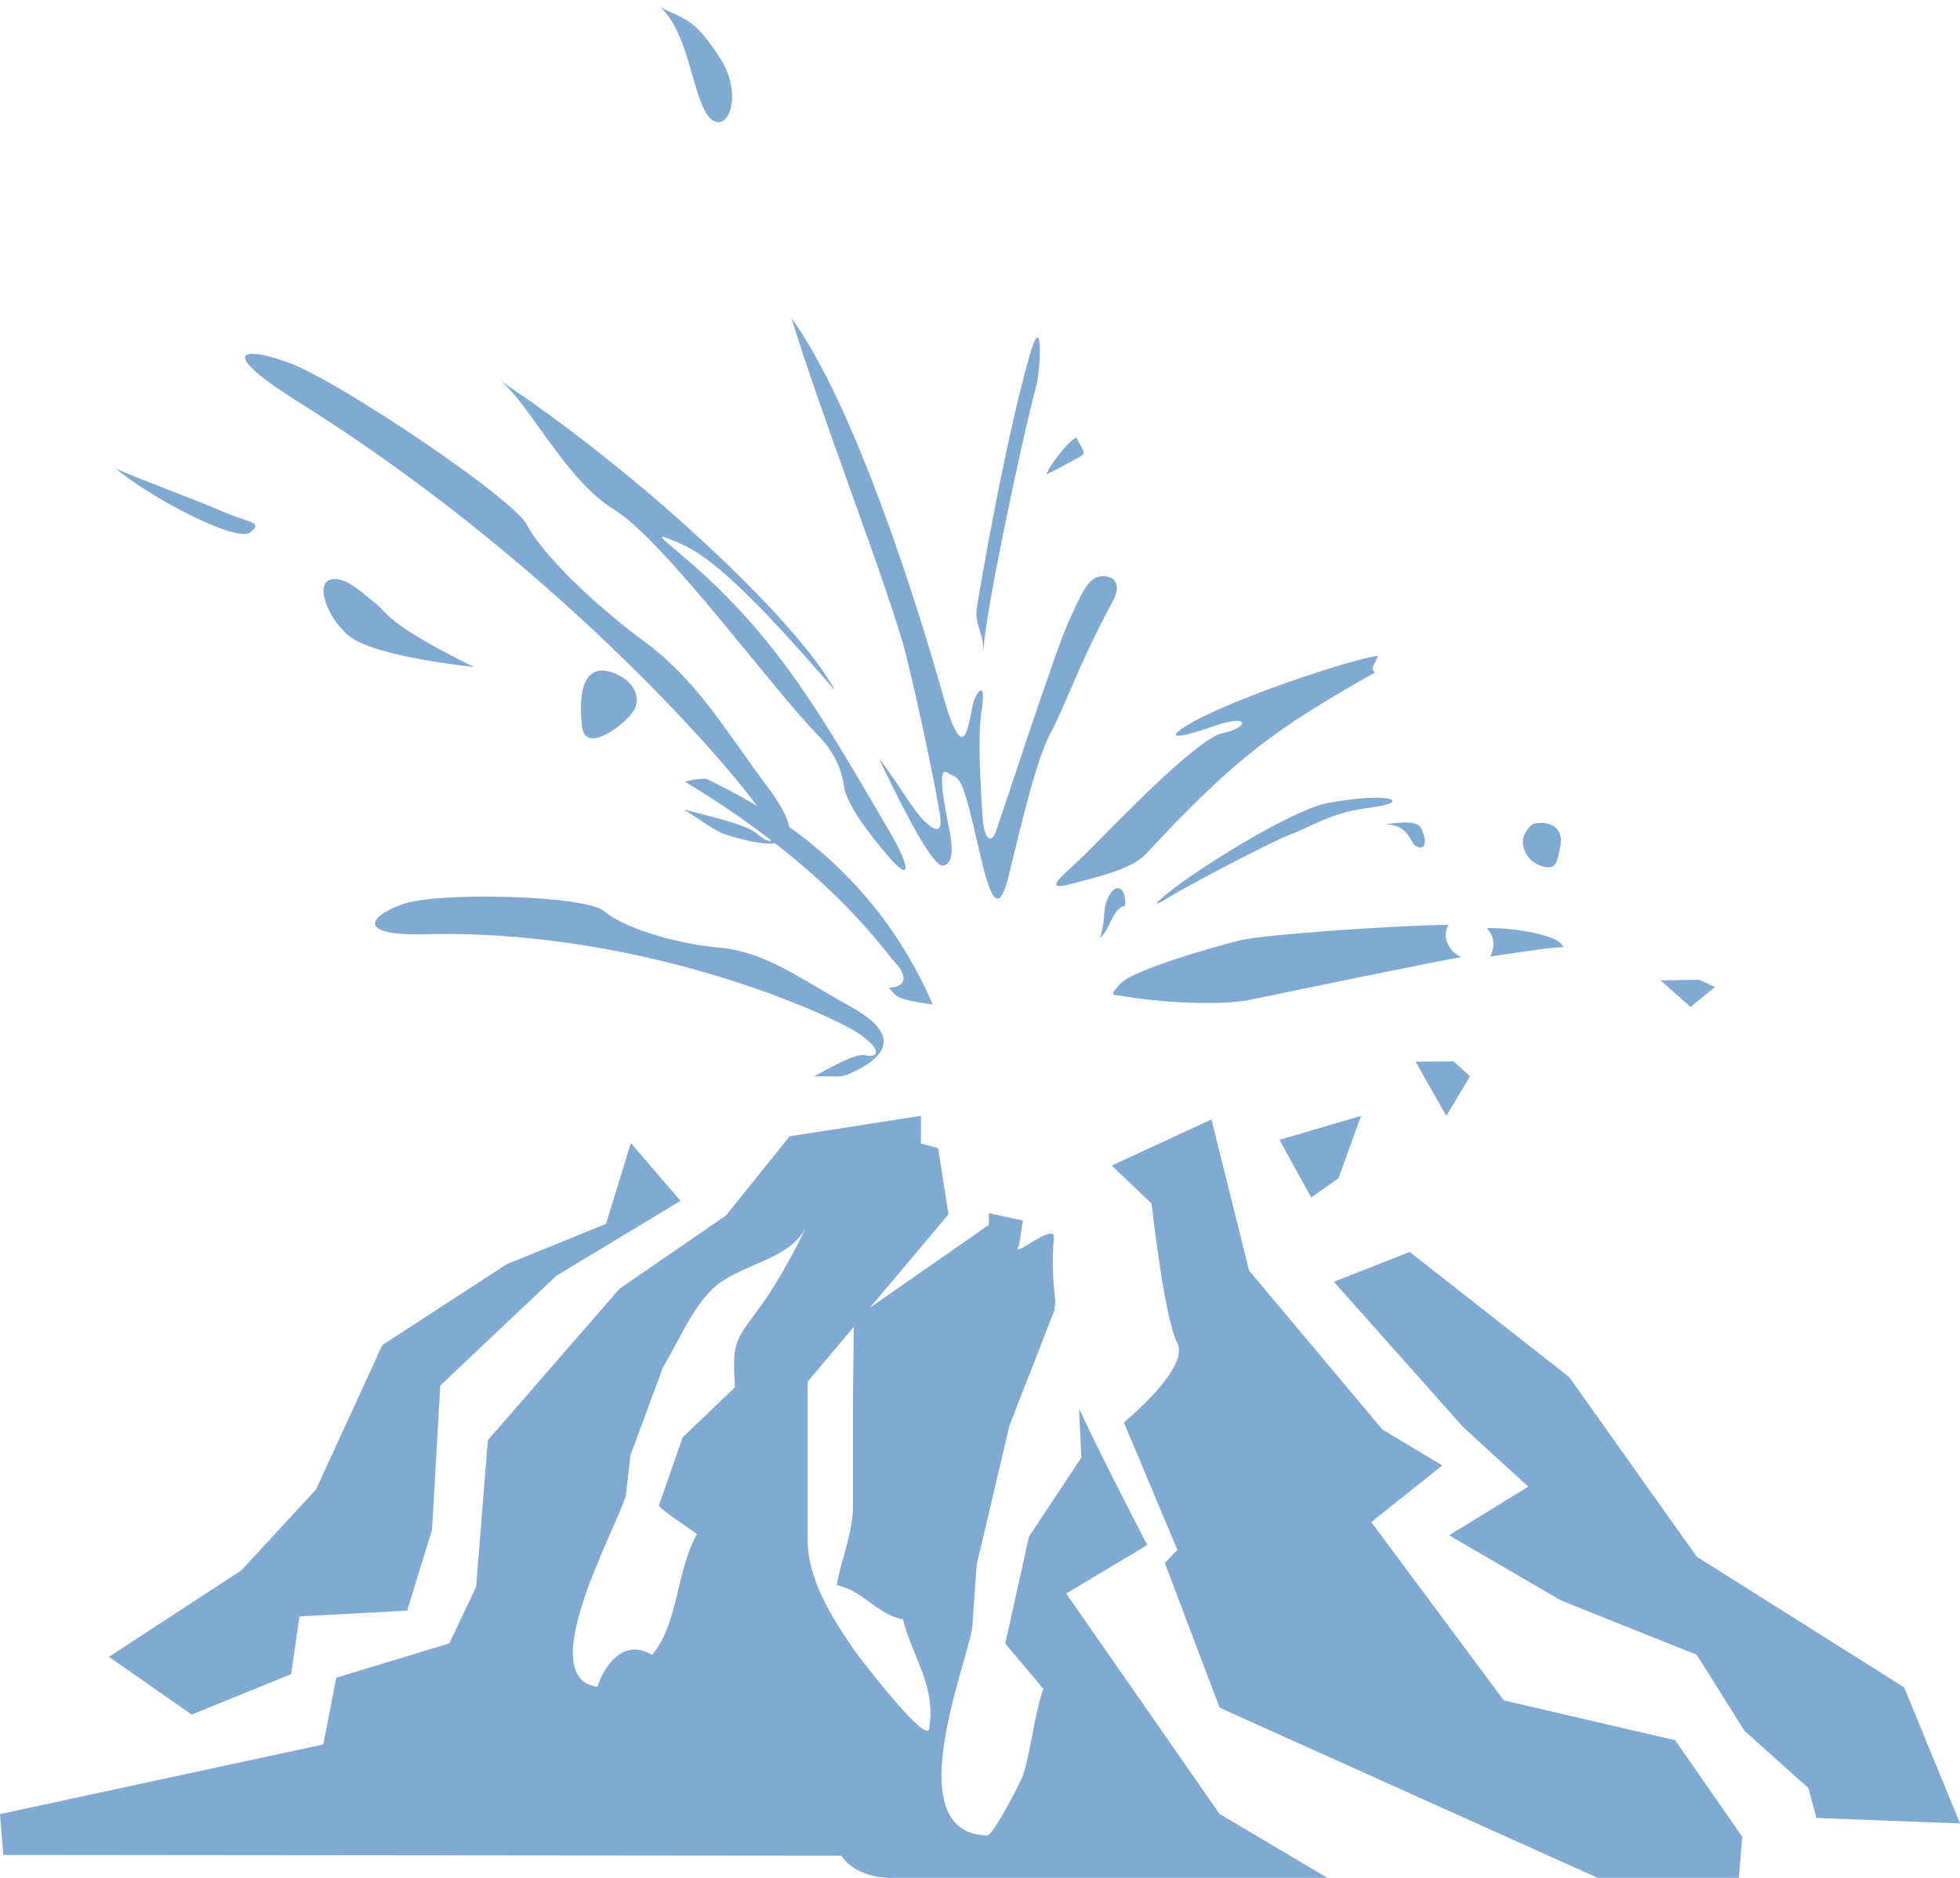
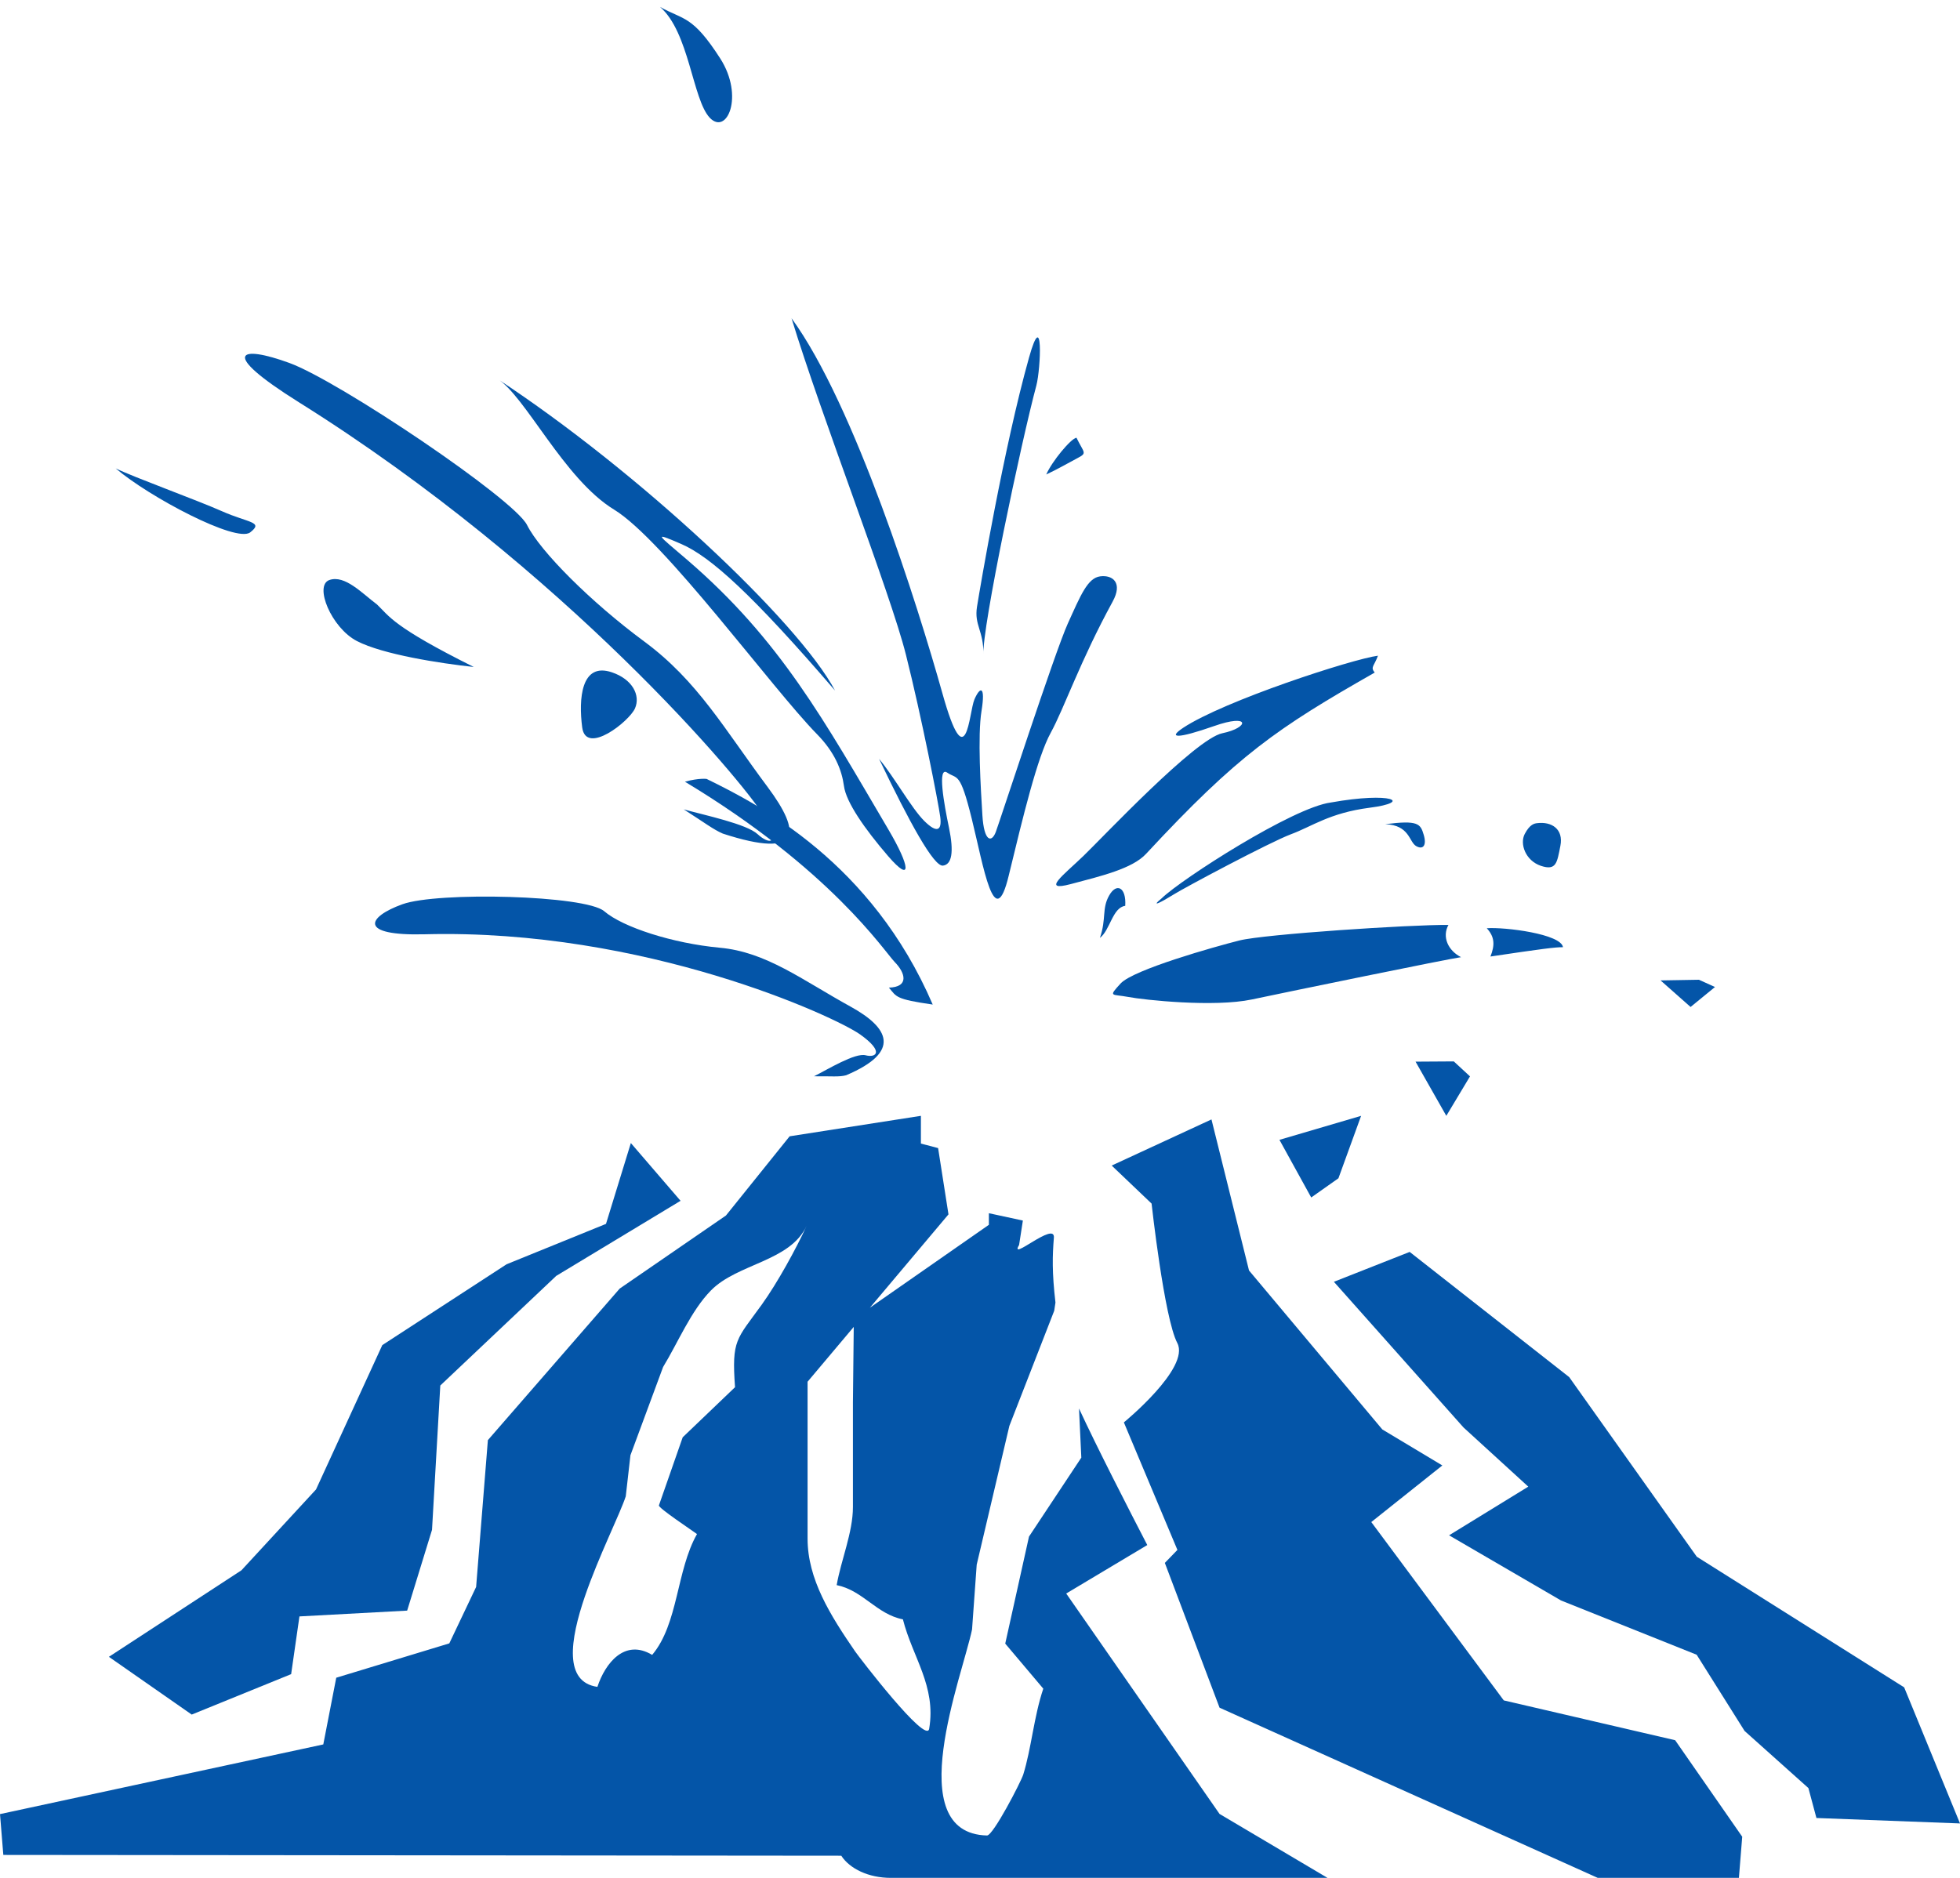
<svg xmlns="http://www.w3.org/2000/svg" width="72" height="69" viewBox="0 0 72 69">
-   <g fill="#0455A8" fill-rule="nonzero" opacity=".5">
+   <g fill="#0455A8" fill-rule="nonzero">
    <path d="M58.692 69h5.186L64 67.488l-2.464-3.546-6.295-1.463-4.867-6.553 2.61-2.08-2.205-1.323-4.897-5.841-1.379-5.55-3.665 1.695 1.465 1.397s.463 4.208.945 5.124c.482.917-1.963 2.916-1.963 2.916l1.967 4.686-.462.477 2.01 5.32L58.692 69zM0 66.657l.122 1.5 30.782.029c.311.48 1.005.814 1.817.814h16.044l-3.966-2.35-5.632-8.098 2.978-1.781c-.661-1.276-1.866-3.625-2.508-5.018l.085 1.806L37.8 56.46l-.873 3.932 1.398 1.656c-.348 1.033-.437 2.197-.737 3.158-.087.274-1.106 2.242-1.33 2.237-3.183-.081-.907-5.857-.55-7.57l.171-2.381 1.2-5.1 1.647-4.229.046-.303c-.13-1.12-.111-1.72-.058-2.383.05-.621-1.663.908-1.278.269l.139-.898-1.249-.27v.426l-4.961 3.458-.033 3.074v3.84c0 .93-.437 1.95-.597 2.867.964.193 1.467 1.07 2.433 1.258.354 1.396 1.228 2.45.965 4.02-.1.603-2.58-2.638-2.719-2.84-.913-1.328-1.748-2.656-1.748-4.148V50.77l5.176-6.149-.381-2.436-.632-.166V41l-4.822.752-2.34 2.911-3.903 2.685-4.842 5.568-.432 5.395-.985 2.073-4.153 1.262-.476 2.451L0 66.657zm21.49-8.01c.505-1.473 1.284-3.014 1.497-3.666l.172-1.51 1.2-3.243c.543-.889 1.023-2.065 1.757-2.812.974-.993 2.918-1.063 3.517-2.38-.387.85-1.082 2.112-1.65 2.901-.93 1.29-1.108 1.282-.982 3.034l-1.922 1.84-.874 2.503c-.032.09 1.25.94 1.399 1.053-.76 1.337-.683 3.298-1.647 4.44-1.01-.605-1.724.303-2.012 1.175-1.234-.176-1.01-1.713-.455-3.336z" />
    <path d="M51.784 46l5.86 4.6 4.687 6.6 7.618 4.8L72 67l-5.274-.2-.295-1.1-2.344-2.098-1.76-2.8-4.986-1.996-4.11-2.393 2.91-1.788-2.38-2.175L49 47.098M20.434 46.88l-4.26 4.029-.304 5.303-.913 2.968-3.957.213-.305 2.121L7.043 63 4 60.878l4.87-3.18 2.739-2.97 2.435-5.304 4.565-2.97 3.652-1.484.913-2.97L25 44.122M26.553 30.63c2.952.959 2.872-.066 1.649-1.708-1.59-2.13-2.57-3.897-4.532-5.348-1.962-1.449-3.824-3.314-4.309-4.283-.486-.967-6.916-5.294-8.732-5.955-1.816-.664-2.635-.425.354 1.447 9.816 6.146 16.334 13.977 17.042 15.147.71 1.166.208 1.092-.195.72-.404-.375-1.958-.7-2.712-.91.774.495 1.082.737 1.435.89zM43.453 26.749c1.504-1 6.235-2.536 7.166-2.656-.148.399-.283.414-.12.62-3.589 2.045-5.02 3.021-8.4 6.662-.505.545-1.655.816-2.766 1.11-1.113.294-.248-.345.472-1.04.723-.697 4.107-4.301 5.097-4.503.988-.203 1.05-.741-.308-.262-1.357.475-1.702.444-1.14.069zM42.684 32.998c.721-.696 4.81-3.333 6.208-3.512 2.25-.402 3.016-.011 1.416.194-1.465.189-2.11.687-2.887.974-.773.29-3.937 1.977-4.311 2.215-.378.236-.914.53-.426.13zM53.208 33.985c-1.387-.013-6.76.34-7.677.571-.916.231-3.889 1.069-4.364 1.579-.473.515-.322.383.269.495.59.114 3.166.387 4.551.094 1.383-.293 7.219-1.493 7.684-1.554-.472-.24-.707-.739-.463-1.185zM54.616 34.107c.295.32.3.621.135 1.039 1.893-.282 2.39-.346 2.665-.342-.067-.485-2.131-.746-2.8-.697zM56.467 30.246c.526-.066.976.212.853.835-.122.618-.148.921-.716.733-.566-.192-.783-.805-.594-1.17.19-.362.357-.386.457-.398zM40.875 22.1c.374-.682.007-.982-.459-.923-.465.06-.72.697-1.192 1.738-.473 1.043-2.497 7.263-2.646 7.66-.153.398-.43.357-.49-.617-.059-.97-.183-2.917-.031-3.843.149-.925-.052-.899-.26-.42-.207.48-.285 2.98-1.18-.226-.898-3.204-3.224-10.601-5.54-13.775 1.08 3.56 3.635 10.098 4.202 12.363.571 2.266 1.19 5.433 1.26 5.953.069.519-.123.617-.591.15-.468-.469-1.09-1.596-1.656-2.278 1.122 2.346 2.013 3.968 2.348 3.924.33-.042.404-.504.222-1.388-.185-.88-.436-2.283-.065-2.028.373.253.467-.06.9 1.694.435 1.758.834 4.27 1.358 2.09.528-2.18 1.052-4.359 1.545-5.253.49-.893 1.078-2.63 2.275-4.82z" />
    <path d="M36.125 24.071c-.061-.975 1.4-7.878 1.946-9.909.161-.612.265-2.935-.27-1.024-.923 3.287-1.799 8.457-1.91 9.15-.112.694.25.873.234 1.783zM38.434 17.434c.208-.48.908-1.325 1.11-1.35.277.57.41.554.031.752-.381.2-.694.389-1.141.598zM32.634 30.478c.81 1.373.873 2-.005.984-.877-1.02-1.549-1.99-1.627-2.584-.08-.593-.341-1.243-.998-1.91-1.642-1.675-5.61-7.125-7.45-8.246-1.841-1.123-3.26-4.185-4.292-4.808 5.19 3.408 11.062 8.917 12.413 11.46-3.038-3.533-4.576-4.922-5.65-5.386-1.077-.466-.862-.344.21.575 3.436 2.953 5.044 5.916 7.399 9.915zM25.958 28.621c1.953.956 6.06 3.069 8.305 8.29-1.379-.198-1.324-.283-1.609-.622.744-.021.61-.533.217-.936-.39-.401-2.342-3.396-7.71-6.63.52-.143.797-.102.797-.102zM31.082 39.509c2.05-.87 1.563-1.747.176-2.515-1.801-.991-3.108-2.018-4.824-2.172-1.713-.159-3.552-.75-4.238-1.34-.686-.59-6.125-.724-7.415-.256-1.292.466-1.643 1.166.82 1.103 8.1-.212 15.097 3.04 15.994 3.679.897.638.589.867.204.767-.387-.1-1.388.517-1.897.772.644-.007.917.032 1.18-.038zM4.25 17.21c.683.332 2.932 1.145 3.908 1.576.975.432 1.54.382 1.032.776-.512.392-3.72-1.306-4.94-2.352zM13.852 22.213c-.547-.408-1.183-1.102-1.755-.9-.566.203.076 1.756 1.015 2.242.942.489 3.043.819 4.292.952-2.983-1.487-3.106-1.869-3.552-2.294zM40.405 34.461c.372-.275.463-1.117.93-1.177.044-.684-.32-.864-.593-.376-.273.487-.093.843-.337 1.553zM50.893 30.283c1.2-.153 1.287-.015 1.405.385.122.399-.025.57-.283.416-.257-.158-.237-.763-1.122-.8zM22.476 24.703c.756.255 1.059.843.851 1.324-.21.48-1.802 1.741-1.94.702-.136-1.04-.045-2.41 1.089-2.026zM24.246.255c.877.49 1.19.3 2.217 1.902.881 1.383.238 2.837-.394 2.166-.63-.676-.754-3.149-1.823-4.068zM47 41.882L50 41l-.833 2.294-1 .706zM53.13 41L52 39.009 53.405 39l.595.55zM62.103 37L61 36.024 62.41 36l.59.266z" />
  </g>
</svg>
